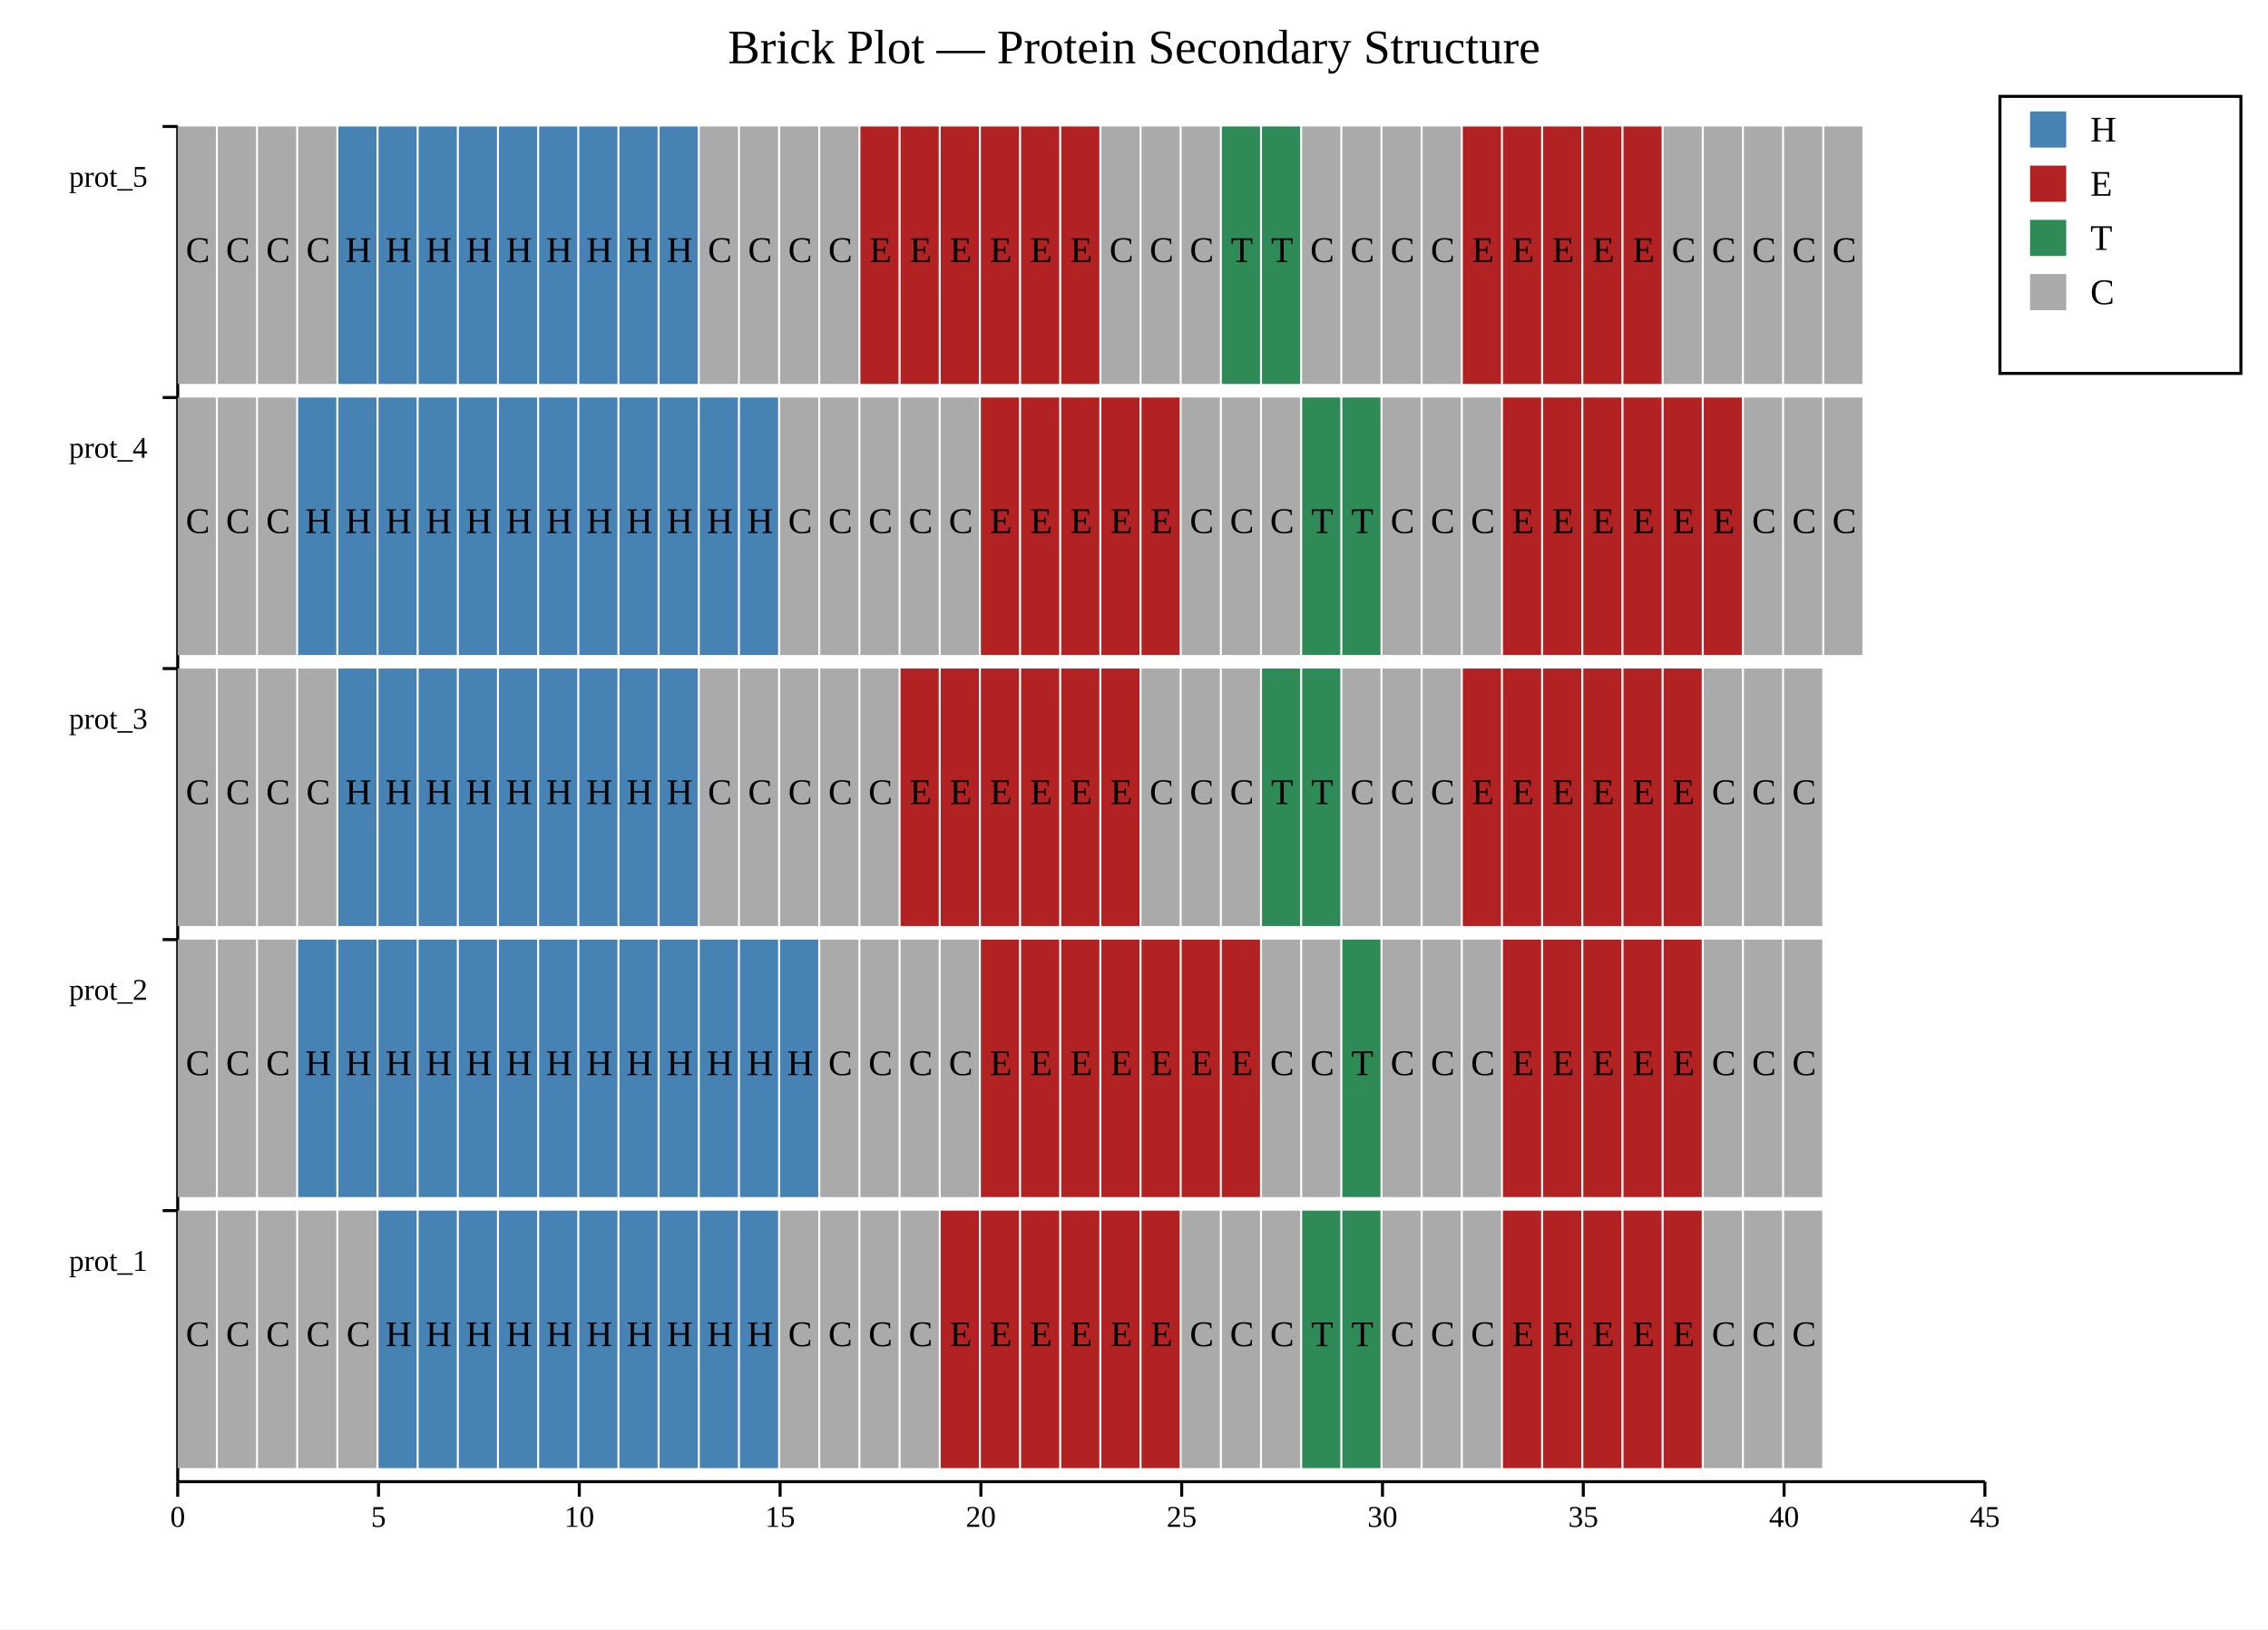
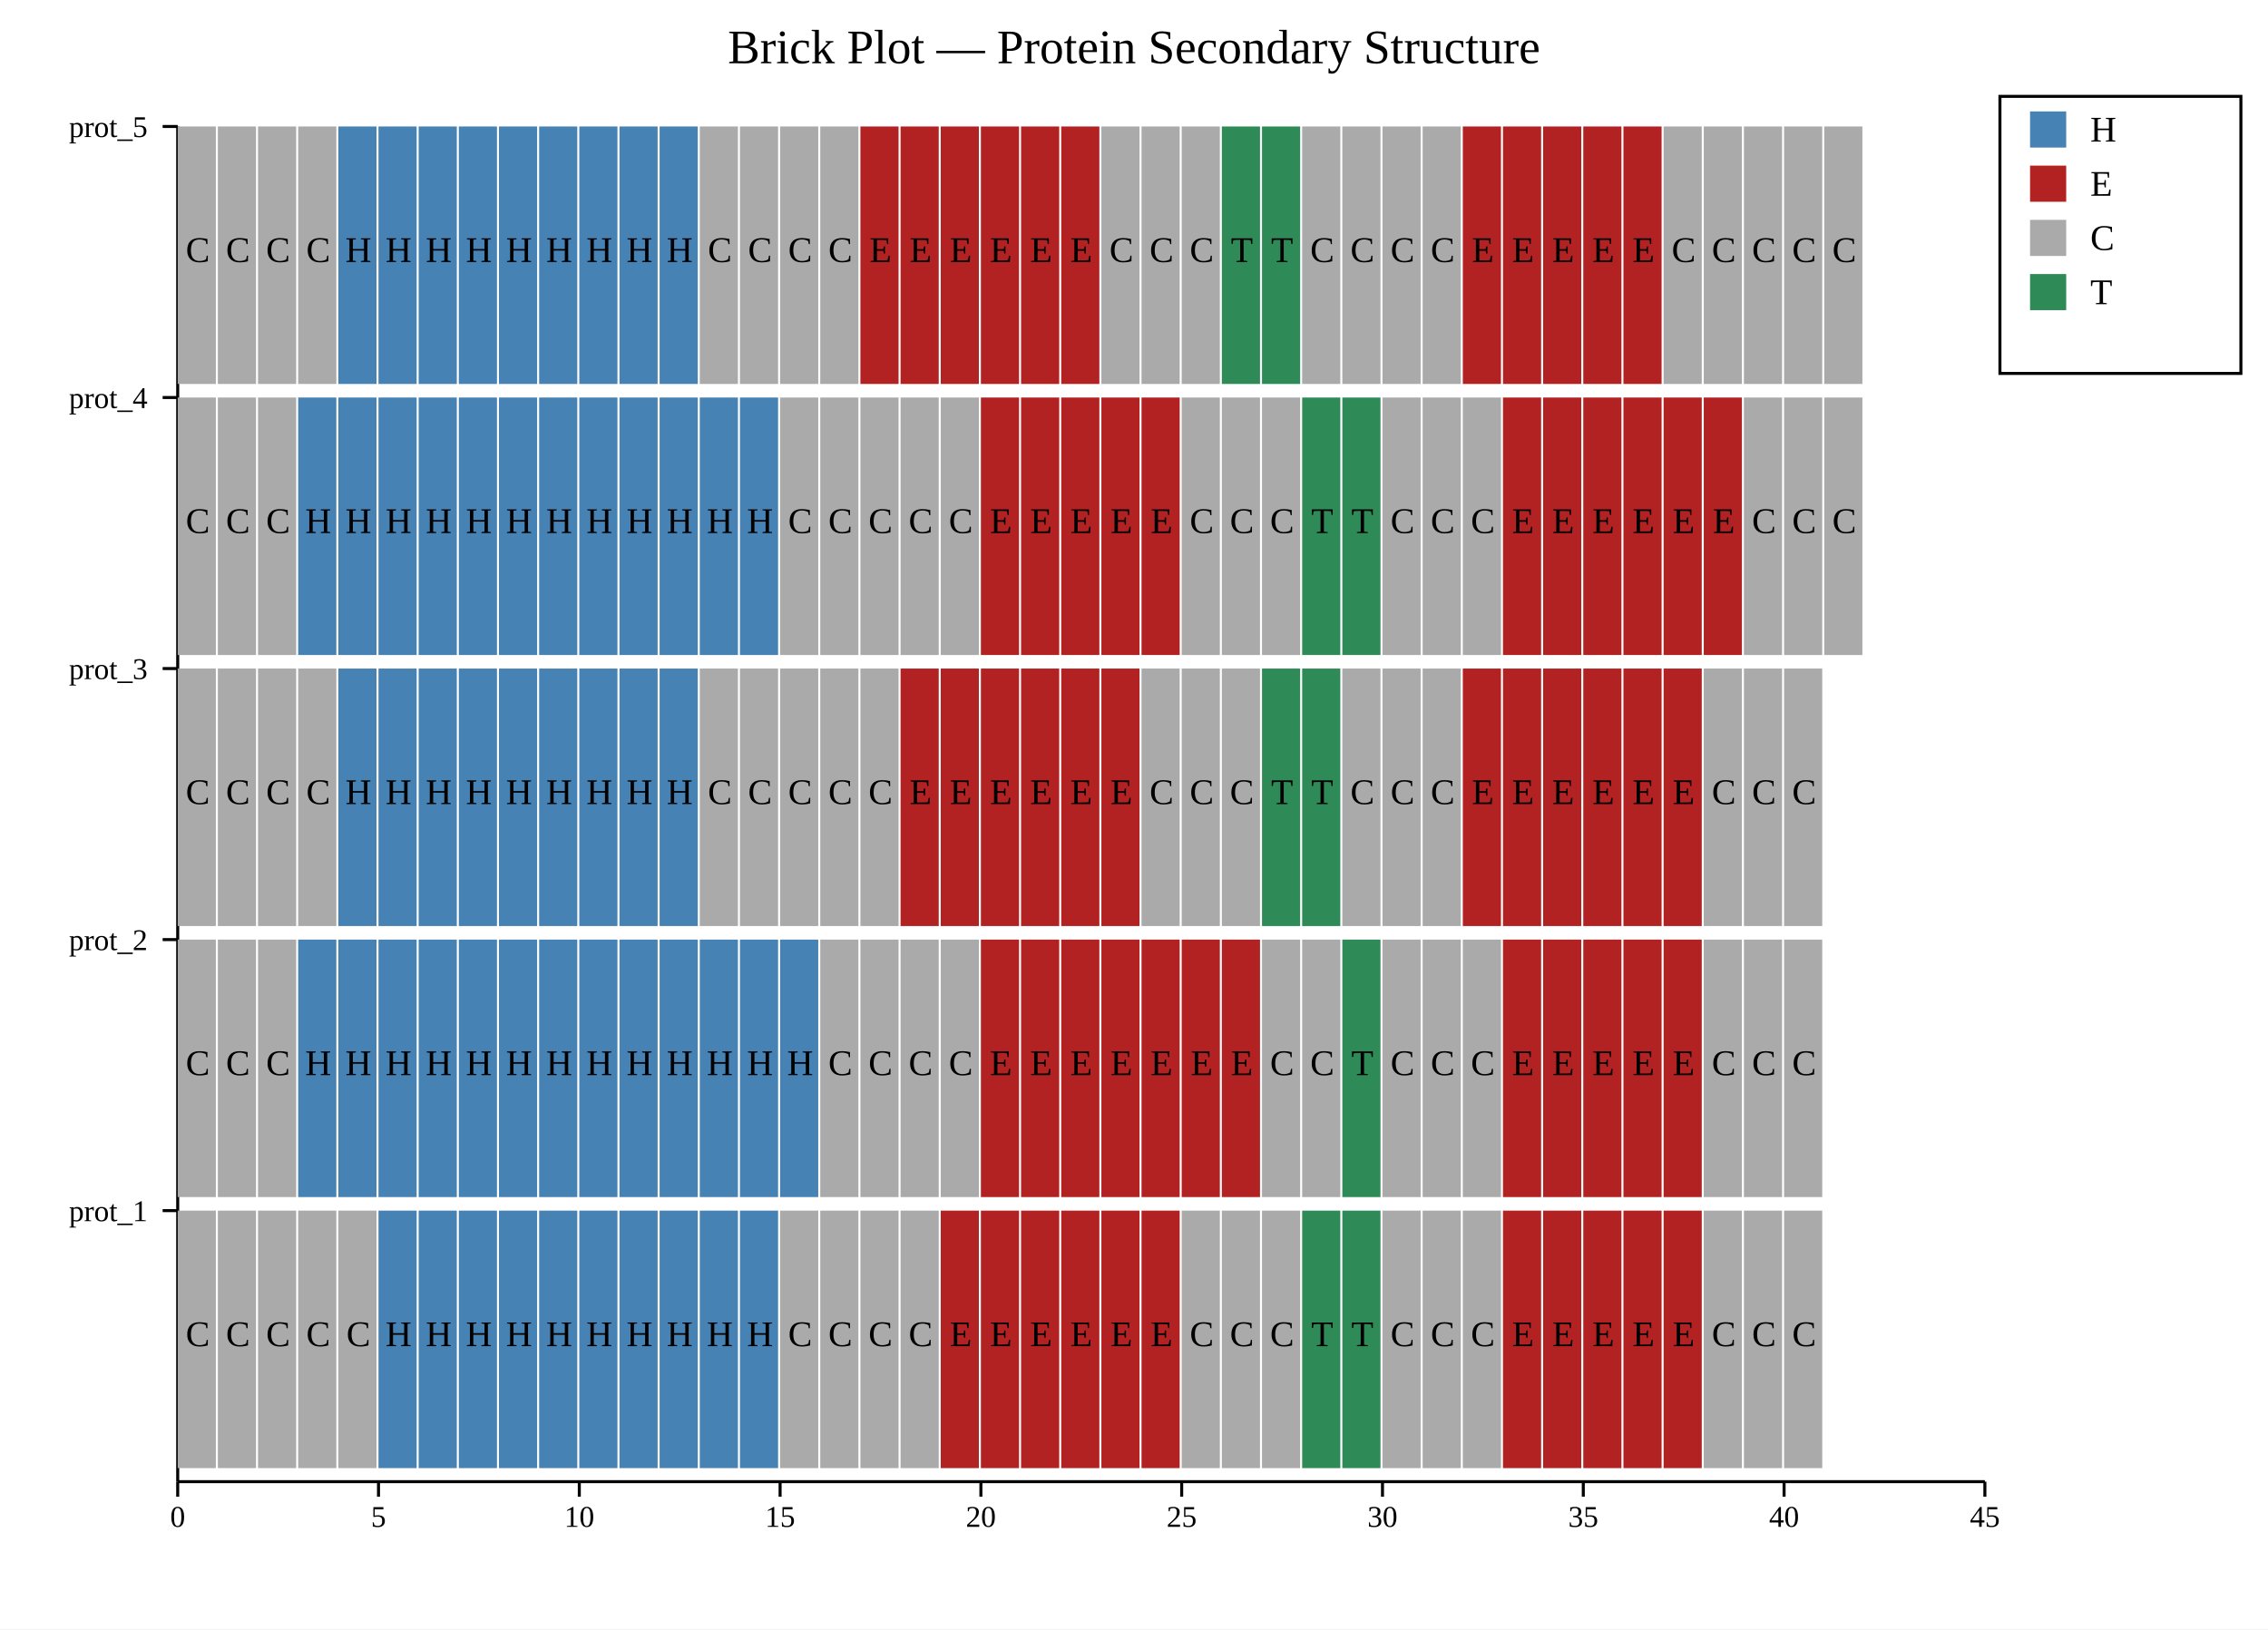
<svg xmlns="http://www.w3.org/2000/svg" width="753" height="541" fill="black">
  <rect width="100%" height="100%" fill="white" />
  <line x1="59" y1="492" x2="659" y2="492" stroke="black" stroke-width="1" />
  <line x1="59" y1="42" x2="59" y2="492" stroke="black" stroke-width="1" />
-   <text x="49" y="422" font-size="10" text-anchor="end">prot_1</text>
+   <text x="49" y="405.5" font-size="10" text-anchor="end">prot_1</text>
  <line x1="54" y1="402" x2="59" y2="402" stroke="black" stroke-width="1" />
-   <text x="49" y="332" font-size="10" text-anchor="end">prot_2</text>
+   <text x="49" y="315.5" font-size="10" text-anchor="end">prot_2</text>
  <line x1="54" y1="312" x2="59" y2="312" stroke="black" stroke-width="1" />
-   <text x="49" y="242" font-size="10" text-anchor="end">prot_3</text>
+   <text x="49" y="225.5" font-size="10" text-anchor="end">prot_3</text>
  <line x1="54" y1="222" x2="59" y2="222" stroke="black" stroke-width="1" />
-   <text x="49" y="152" font-size="10" text-anchor="end">prot_4</text>
+   <text x="49" y="135.5" font-size="10" text-anchor="end">prot_4</text>
  <line x1="54" y1="132" x2="59" y2="132" stroke="black" stroke-width="1" />
-   <text x="49" y="62" font-size="10" text-anchor="end">prot_5</text>
+   <text x="49" y="45.5" font-size="10" text-anchor="end">prot_5</text>
  <line x1="54" y1="42" x2="59" y2="42" stroke="black" stroke-width="1" />
  <line x1="59" y1="492" x2="59" y2="497" stroke="black" stroke-width="1" />
  <text x="59" y="507" font-size="10" text-anchor="middle">0</text>
  <line x1="125.667" y1="492" x2="125.667" y2="497" stroke="black" stroke-width="1" />
  <text x="125.667" y="507" font-size="10" text-anchor="middle">5</text>
  <line x1="192.333" y1="492" x2="192.333" y2="497" stroke="black" stroke-width="1" />
  <text x="192.333" y="507" font-size="10" text-anchor="middle">10</text>
  <line x1="259" y1="492" x2="259" y2="497" stroke="black" stroke-width="1" />
  <text x="259" y="507" font-size="10" text-anchor="middle">15</text>
  <line x1="325.667" y1="492" x2="325.667" y2="497" stroke="black" stroke-width="1" />
  <text x="325.667" y="507" font-size="10" text-anchor="middle">20</text>
  <line x1="392.333" y1="492" x2="392.333" y2="497" stroke="black" stroke-width="1" />
  <text x="392.333" y="507" font-size="10" text-anchor="middle">25</text>
  <line x1="459" y1="492" x2="459" y2="497" stroke="black" stroke-width="1" />
  <text x="459" y="507" font-size="10" text-anchor="middle">30</text>
  <line x1="525.667" y1="492" x2="525.667" y2="497" stroke="black" stroke-width="1" />
  <text x="525.667" y="507" font-size="10" text-anchor="middle">35</text>
  <line x1="592.333" y1="492" x2="592.333" y2="497" stroke="black" stroke-width="1" />
  <text x="592.333" y="507" font-size="10" text-anchor="middle">40</text>
  <line x1="659" y1="492" x2="659" y2="497" stroke="black" stroke-width="1" />
  <text x="659" y="507" font-size="10" text-anchor="middle">45</text>
  <text x="376.5" y="21" font-size="16" text-anchor="middle">Brick Plot — Protein Secondary Structure</text>
  <rect x="59" y="402" width="12.667" height="85.5" fill="#aaaaaa" />
  <rect x="72.333" y="402" width="12.667" height="85.5" fill="#aaaaaa" />
  <rect x="85.667" y="402" width="12.667" height="85.5" fill="#aaaaaa" />
  <rect x="99" y="402" width="12.667" height="85.5" fill="#aaaaaa" />
  <rect x="112.333" y="402" width="12.667" height="85.5" fill="#aaaaaa" />
  <rect x="125.667" y="402" width="12.667" height="85.5" fill="steelblue" />
  <rect x="139" y="402" width="12.667" height="85.5" fill="steelblue" />
  <rect x="152.333" y="402" width="12.667" height="85.5" fill="steelblue" />
  <rect x="165.667" y="402" width="12.667" height="85.5" fill="steelblue" />
  <rect x="179" y="402" width="12.667" height="85.5" fill="steelblue" />
  <rect x="192.333" y="402" width="12.667" height="85.5" fill="steelblue" />
  <rect x="205.667" y="402" width="12.667" height="85.5" fill="steelblue" />
  <rect x="219" y="402" width="12.667" height="85.5" fill="steelblue" />
  <rect x="232.333" y="402" width="12.667" height="85.5" fill="steelblue" />
  <rect x="245.667" y="402" width="12.667" height="85.5" fill="steelblue" />
  <rect x="259" y="402" width="12.667" height="85.5" fill="#aaaaaa" />
  <rect x="272.333" y="402" width="12.667" height="85.5" fill="#aaaaaa" />
  <rect x="285.667" y="402" width="12.667" height="85.5" fill="#aaaaaa" />
  <rect x="299" y="402" width="12.667" height="85.5" fill="#aaaaaa" />
  <rect x="312.333" y="402" width="12.667" height="85.5" fill="firebrick" />
  <rect x="325.667" y="402" width="12.667" height="85.5" fill="firebrick" />
  <rect x="339" y="402" width="12.667" height="85.5" fill="firebrick" />
  <rect x="352.333" y="402" width="12.667" height="85.5" fill="firebrick" />
  <rect x="365.667" y="402" width="12.667" height="85.5" fill="firebrick" />
  <rect x="379" y="402" width="12.667" height="85.5" fill="firebrick" />
  <rect x="392.333" y="402" width="12.667" height="85.5" fill="#aaaaaa" />
  <rect x="405.667" y="402" width="12.667" height="85.5" fill="#aaaaaa" />
  <rect x="419" y="402" width="12.667" height="85.5" fill="#aaaaaa" />
  <rect x="432.333" y="402" width="12.667" height="85.5" fill="seagreen" />
  <rect x="445.667" y="402" width="12.667" height="85.5" fill="seagreen" />
  <rect x="459" y="402" width="12.667" height="85.5" fill="#aaaaaa" />
  <rect x="472.333" y="402" width="12.667" height="85.5" fill="#aaaaaa" />
  <rect x="485.667" y="402" width="12.667" height="85.5" fill="#aaaaaa" />
  <rect x="499" y="402" width="12.667" height="85.5" fill="firebrick" />
  <rect x="512.333" y="402" width="12.667" height="85.5" fill="firebrick" />
  <rect x="525.667" y="402" width="12.667" height="85.5" fill="firebrick" />
  <rect x="539" y="402" width="12.667" height="85.5" fill="firebrick" />
  <rect x="552.333" y="402" width="12.667" height="85.5" fill="firebrick" />
  <rect x="565.667" y="402" width="12.667" height="85.5" fill="#aaaaaa" />
  <rect x="579" y="402" width="12.667" height="85.5" fill="#aaaaaa" />
  <rect x="592.333" y="402" width="12.667" height="85.5" fill="#aaaaaa" />
  <rect x="59" y="312" width="12.667" height="85.5" fill="#aaaaaa" />
  <rect x="72.333" y="312" width="12.667" height="85.5" fill="#aaaaaa" />
  <rect x="85.667" y="312" width="12.667" height="85.5" fill="#aaaaaa" />
  <rect x="99" y="312" width="12.667" height="85.5" fill="steelblue" />
  <rect x="112.333" y="312" width="12.667" height="85.5" fill="steelblue" />
  <rect x="125.667" y="312" width="12.667" height="85.5" fill="steelblue" />
  <rect x="139" y="312" width="12.667" height="85.5" fill="steelblue" />
  <rect x="152.333" y="312" width="12.667" height="85.5" fill="steelblue" />
  <rect x="165.667" y="312" width="12.667" height="85.5" fill="steelblue" />
  <rect x="179" y="312" width="12.667" height="85.5" fill="steelblue" />
  <rect x="192.333" y="312" width="12.667" height="85.5" fill="steelblue" />
  <rect x="205.667" y="312" width="12.667" height="85.5" fill="steelblue" />
  <rect x="219" y="312" width="12.667" height="85.5" fill="steelblue" />
  <rect x="232.333" y="312" width="12.667" height="85.5" fill="steelblue" />
  <rect x="245.667" y="312" width="12.667" height="85.5" fill="steelblue" />
  <rect x="259" y="312" width="12.667" height="85.5" fill="steelblue" />
  <rect x="272.333" y="312" width="12.667" height="85.5" fill="#aaaaaa" />
  <rect x="285.667" y="312" width="12.667" height="85.5" fill="#aaaaaa" />
  <rect x="299" y="312" width="12.667" height="85.5" fill="#aaaaaa" />
  <rect x="312.333" y="312" width="12.667" height="85.5" fill="#aaaaaa" />
  <rect x="325.667" y="312" width="12.667" height="85.5" fill="firebrick" />
  <rect x="339" y="312" width="12.667" height="85.5" fill="firebrick" />
  <rect x="352.333" y="312" width="12.667" height="85.5" fill="firebrick" />
  <rect x="365.667" y="312" width="12.667" height="85.5" fill="firebrick" />
  <rect x="379" y="312" width="12.667" height="85.5" fill="firebrick" />
  <rect x="392.333" y="312" width="12.667" height="85.5" fill="firebrick" />
  <rect x="405.667" y="312" width="12.667" height="85.5" fill="firebrick" />
  <rect x="419" y="312" width="12.667" height="85.5" fill="#aaaaaa" />
  <rect x="432.333" y="312" width="12.667" height="85.5" fill="#aaaaaa" />
  <rect x="445.667" y="312" width="12.667" height="85.5" fill="seagreen" />
  <rect x="459" y="312" width="12.667" height="85.5" fill="#aaaaaa" />
  <rect x="472.333" y="312" width="12.667" height="85.5" fill="#aaaaaa" />
  <rect x="485.667" y="312" width="12.667" height="85.5" fill="#aaaaaa" />
  <rect x="499" y="312" width="12.667" height="85.5" fill="firebrick" />
  <rect x="512.333" y="312" width="12.667" height="85.5" fill="firebrick" />
  <rect x="525.667" y="312" width="12.667" height="85.5" fill="firebrick" />
  <rect x="539" y="312" width="12.667" height="85.5" fill="firebrick" />
  <rect x="552.333" y="312" width="12.667" height="85.5" fill="firebrick" />
  <rect x="565.667" y="312" width="12.667" height="85.5" fill="#aaaaaa" />
  <rect x="579" y="312" width="12.667" height="85.5" fill="#aaaaaa" />
  <rect x="592.333" y="312" width="12.667" height="85.5" fill="#aaaaaa" />
  <rect x="59" y="222" width="12.667" height="85.5" fill="#aaaaaa" />
  <rect x="72.333" y="222" width="12.667" height="85.5" fill="#aaaaaa" />
  <rect x="85.667" y="222" width="12.667" height="85.5" fill="#aaaaaa" />
  <rect x="99" y="222" width="12.667" height="85.5" fill="#aaaaaa" />
  <rect x="112.333" y="222" width="12.667" height="85.5" fill="steelblue" />
  <rect x="125.667" y="222" width="12.667" height="85.5" fill="steelblue" />
  <rect x="139" y="222" width="12.667" height="85.5" fill="steelblue" />
  <rect x="152.333" y="222" width="12.667" height="85.5" fill="steelblue" />
  <rect x="165.667" y="222" width="12.667" height="85.5" fill="steelblue" />
  <rect x="179" y="222" width="12.667" height="85.5" fill="steelblue" />
  <rect x="192.333" y="222" width="12.667" height="85.5" fill="steelblue" />
  <rect x="205.667" y="222" width="12.667" height="85.5" fill="steelblue" />
  <rect x="219" y="222" width="12.667" height="85.5" fill="steelblue" />
  <rect x="232.333" y="222" width="12.667" height="85.5" fill="#aaaaaa" />
  <rect x="245.667" y="222" width="12.667" height="85.5" fill="#aaaaaa" />
  <rect x="259" y="222" width="12.667" height="85.5" fill="#aaaaaa" />
  <rect x="272.333" y="222" width="12.667" height="85.5" fill="#aaaaaa" />
  <rect x="285.667" y="222" width="12.667" height="85.5" fill="#aaaaaa" />
  <rect x="299" y="222" width="12.667" height="85.5" fill="firebrick" />
  <rect x="312.333" y="222" width="12.667" height="85.5" fill="firebrick" />
  <rect x="325.667" y="222" width="12.667" height="85.5" fill="firebrick" />
  <rect x="339" y="222" width="12.667" height="85.5" fill="firebrick" />
  <rect x="352.333" y="222" width="12.667" height="85.5" fill="firebrick" />
  <rect x="365.667" y="222" width="12.667" height="85.5" fill="firebrick" />
  <rect x="379" y="222" width="12.667" height="85.5" fill="#aaaaaa" />
  <rect x="392.333" y="222" width="12.667" height="85.5" fill="#aaaaaa" />
  <rect x="405.667" y="222" width="12.667" height="85.5" fill="#aaaaaa" />
  <rect x="419" y="222" width="12.667" height="85.5" fill="seagreen" />
  <rect x="432.333" y="222" width="12.667" height="85.5" fill="seagreen" />
  <rect x="445.667" y="222" width="12.667" height="85.5" fill="#aaaaaa" />
  <rect x="459" y="222" width="12.667" height="85.5" fill="#aaaaaa" />
  <rect x="472.333" y="222" width="12.667" height="85.5" fill="#aaaaaa" />
  <rect x="485.667" y="222" width="12.667" height="85.5" fill="firebrick" />
  <rect x="499" y="222" width="12.667" height="85.5" fill="firebrick" />
  <rect x="512.333" y="222" width="12.667" height="85.5" fill="firebrick" />
  <rect x="525.667" y="222" width="12.667" height="85.5" fill="firebrick" />
  <rect x="539" y="222" width="12.667" height="85.5" fill="firebrick" />
  <rect x="552.333" y="222" width="12.667" height="85.5" fill="firebrick" />
  <rect x="565.667" y="222" width="12.667" height="85.5" fill="#aaaaaa" />
  <rect x="579" y="222" width="12.667" height="85.5" fill="#aaaaaa" />
  <rect x="592.333" y="222" width="12.667" height="85.5" fill="#aaaaaa" />
  <rect x="59" y="132" width="12.667" height="85.5" fill="#aaaaaa" />
  <rect x="72.333" y="132" width="12.667" height="85.5" fill="#aaaaaa" />
  <rect x="85.667" y="132" width="12.667" height="85.5" fill="#aaaaaa" />
  <rect x="99" y="132" width="12.667" height="85.5" fill="steelblue" />
  <rect x="112.333" y="132" width="12.667" height="85.5" fill="steelblue" />
  <rect x="125.667" y="132" width="12.667" height="85.5" fill="steelblue" />
  <rect x="139" y="132" width="12.667" height="85.5" fill="steelblue" />
  <rect x="152.333" y="132" width="12.667" height="85.5" fill="steelblue" />
  <rect x="165.667" y="132" width="12.667" height="85.5" fill="steelblue" />
  <rect x="179" y="132" width="12.667" height="85.5" fill="steelblue" />
  <rect x="192.333" y="132" width="12.667" height="85.5" fill="steelblue" />
  <rect x="205.667" y="132" width="12.667" height="85.5" fill="steelblue" />
  <rect x="219" y="132" width="12.667" height="85.5" fill="steelblue" />
  <rect x="232.333" y="132" width="12.667" height="85.5" fill="steelblue" />
  <rect x="245.667" y="132" width="12.667" height="85.5" fill="steelblue" />
  <rect x="259" y="132" width="12.667" height="85.5" fill="#aaaaaa" />
  <rect x="272.333" y="132" width="12.667" height="85.5" fill="#aaaaaa" />
  <rect x="285.667" y="132" width="12.667" height="85.5" fill="#aaaaaa" />
  <rect x="299" y="132" width="12.667" height="85.5" fill="#aaaaaa" />
  <rect x="312.333" y="132" width="12.667" height="85.5" fill="#aaaaaa" />
  <rect x="325.667" y="132" width="12.667" height="85.5" fill="firebrick" />
  <rect x="339" y="132" width="12.667" height="85.5" fill="firebrick" />
  <rect x="352.333" y="132" width="12.667" height="85.5" fill="firebrick" />
  <rect x="365.667" y="132" width="12.667" height="85.5" fill="firebrick" />
  <rect x="379" y="132" width="12.667" height="85.5" fill="firebrick" />
  <rect x="392.333" y="132" width="12.667" height="85.5" fill="#aaaaaa" />
  <rect x="405.667" y="132" width="12.667" height="85.5" fill="#aaaaaa" />
  <rect x="419" y="132" width="12.667" height="85.5" fill="#aaaaaa" />
  <rect x="432.333" y="132" width="12.667" height="85.5" fill="seagreen" />
  <rect x="445.667" y="132" width="12.667" height="85.5" fill="seagreen" />
  <rect x="459" y="132" width="12.667" height="85.5" fill="#aaaaaa" />
  <rect x="472.333" y="132" width="12.667" height="85.5" fill="#aaaaaa" />
  <rect x="485.667" y="132" width="12.667" height="85.5" fill="#aaaaaa" />
  <rect x="499" y="132" width="12.667" height="85.5" fill="firebrick" />
  <rect x="512.333" y="132" width="12.667" height="85.5" fill="firebrick" />
  <rect x="525.667" y="132" width="12.667" height="85.5" fill="firebrick" />
  <rect x="539" y="132" width="12.667" height="85.5" fill="firebrick" />
  <rect x="552.333" y="132" width="12.667" height="85.5" fill="firebrick" />
  <rect x="565.667" y="132" width="12.667" height="85.5" fill="firebrick" />
  <rect x="579" y="132" width="12.667" height="85.5" fill="#aaaaaa" />
  <rect x="592.333" y="132" width="12.667" height="85.5" fill="#aaaaaa" />
  <rect x="605.667" y="132" width="12.667" height="85.5" fill="#aaaaaa" />
  <rect x="59" y="42" width="12.667" height="85.5" fill="#aaaaaa" />
  <rect x="72.333" y="42" width="12.667" height="85.5" fill="#aaaaaa" />
  <rect x="85.667" y="42" width="12.667" height="85.5" fill="#aaaaaa" />
  <rect x="99" y="42" width="12.667" height="85.5" fill="#aaaaaa" />
  <rect x="112.333" y="42" width="12.667" height="85.5" fill="steelblue" />
  <rect x="125.667" y="42" width="12.667" height="85.5" fill="steelblue" />
  <rect x="139" y="42" width="12.667" height="85.5" fill="steelblue" />
  <rect x="152.333" y="42" width="12.667" height="85.5" fill="steelblue" />
  <rect x="165.667" y="42" width="12.667" height="85.5" fill="steelblue" />
  <rect x="179" y="42" width="12.667" height="85.5" fill="steelblue" />
  <rect x="192.333" y="42" width="12.667" height="85.5" fill="steelblue" />
  <rect x="205.667" y="42" width="12.667" height="85.5" fill="steelblue" />
  <rect x="219" y="42" width="12.667" height="85.5" fill="steelblue" />
  <rect x="232.333" y="42" width="12.667" height="85.5" fill="#aaaaaa" />
  <rect x="245.667" y="42" width="12.667" height="85.5" fill="#aaaaaa" />
  <rect x="259" y="42" width="12.667" height="85.5" fill="#aaaaaa" />
  <rect x="272.333" y="42" width="12.667" height="85.5" fill="#aaaaaa" />
  <rect x="285.667" y="42" width="12.667" height="85.5" fill="firebrick" />
  <rect x="299" y="42" width="12.667" height="85.5" fill="firebrick" />
  <rect x="312.333" y="42" width="12.667" height="85.5" fill="firebrick" />
  <rect x="325.667" y="42" width="12.667" height="85.5" fill="firebrick" />
  <rect x="339" y="42" width="12.667" height="85.5" fill="firebrick" />
  <rect x="352.333" y="42" width="12.667" height="85.5" fill="firebrick" />
  <rect x="365.667" y="42" width="12.667" height="85.5" fill="#aaaaaa" />
  <rect x="379" y="42" width="12.667" height="85.5" fill="#aaaaaa" />
  <rect x="392.333" y="42" width="12.667" height="85.5" fill="#aaaaaa" />
  <rect x="405.667" y="42" width="12.667" height="85.5" fill="seagreen" />
  <rect x="419" y="42" width="12.667" height="85.5" fill="seagreen" />
  <rect x="432.333" y="42" width="12.667" height="85.5" fill="#aaaaaa" />
  <rect x="445.667" y="42" width="12.667" height="85.5" fill="#aaaaaa" />
  <rect x="459" y="42" width="12.667" height="85.5" fill="#aaaaaa" />
  <rect x="472.333" y="42" width="12.667" height="85.5" fill="#aaaaaa" />
  <rect x="485.667" y="42" width="12.667" height="85.5" fill="firebrick" />
  <rect x="499" y="42" width="12.667" height="85.5" fill="firebrick" />
  <rect x="512.333" y="42" width="12.667" height="85.5" fill="firebrick" />
  <rect x="525.667" y="42" width="12.667" height="85.5" fill="firebrick" />
  <rect x="539" y="42" width="12.667" height="85.5" fill="firebrick" />
  <rect x="552.333" y="42" width="12.667" height="85.5" fill="#aaaaaa" />
  <rect x="565.667" y="42" width="12.667" height="85.5" fill="#aaaaaa" />
  <rect x="579" y="42" width="12.667" height="85.5" fill="#aaaaaa" />
  <rect x="592.333" y="42" width="12.667" height="85.5" fill="#aaaaaa" />
  <rect x="605.667" y="42" width="12.667" height="85.5" fill="#aaaaaa" />
  <text x="65.667" y="447" font-size="12" text-anchor="middle">C</text>
  <text x="79" y="447" font-size="12" text-anchor="middle">C</text>
  <text x="92.333" y="447" font-size="12" text-anchor="middle">C</text>
  <text x="105.667" y="447" font-size="12" text-anchor="middle">C</text>
  <text x="119" y="447" font-size="12" text-anchor="middle">C</text>
  <text x="132.333" y="447" font-size="12" text-anchor="middle">H</text>
  <text x="145.667" y="447" font-size="12" text-anchor="middle">H</text>
  <text x="159" y="447" font-size="12" text-anchor="middle">H</text>
  <text x="172.333" y="447" font-size="12" text-anchor="middle">H</text>
  <text x="185.667" y="447" font-size="12" text-anchor="middle">H</text>
  <text x="199" y="447" font-size="12" text-anchor="middle">H</text>
  <text x="212.333" y="447" font-size="12" text-anchor="middle">H</text>
  <text x="225.667" y="447" font-size="12" text-anchor="middle">H</text>
  <text x="239" y="447" font-size="12" text-anchor="middle">H</text>
  <text x="252.333" y="447" font-size="12" text-anchor="middle">H</text>
  <text x="265.667" y="447" font-size="12" text-anchor="middle">C</text>
  <text x="279" y="447" font-size="12" text-anchor="middle">C</text>
  <text x="292.333" y="447" font-size="12" text-anchor="middle">C</text>
  <text x="305.667" y="447" font-size="12" text-anchor="middle">C</text>
  <text x="319" y="447" font-size="12" text-anchor="middle">E</text>
  <text x="332.333" y="447" font-size="12" text-anchor="middle">E</text>
  <text x="345.667" y="447" font-size="12" text-anchor="middle">E</text>
  <text x="359" y="447" font-size="12" text-anchor="middle">E</text>
  <text x="372.333" y="447" font-size="12" text-anchor="middle">E</text>
  <text x="385.667" y="447" font-size="12" text-anchor="middle">E</text>
  <text x="399" y="447" font-size="12" text-anchor="middle">C</text>
  <text x="412.333" y="447" font-size="12" text-anchor="middle">C</text>
  <text x="425.667" y="447" font-size="12" text-anchor="middle">C</text>
  <text x="439" y="447" font-size="12" text-anchor="middle">T</text>
  <text x="452.333" y="447" font-size="12" text-anchor="middle">T</text>
  <text x="465.667" y="447" font-size="12" text-anchor="middle">C</text>
  <text x="479" y="447" font-size="12" text-anchor="middle">C</text>
  <text x="492.333" y="447" font-size="12" text-anchor="middle">C</text>
  <text x="505.667" y="447" font-size="12" text-anchor="middle">E</text>
  <text x="519" y="447" font-size="12" text-anchor="middle">E</text>
  <text x="532.333" y="447" font-size="12" text-anchor="middle">E</text>
  <text x="545.667" y="447" font-size="12" text-anchor="middle">E</text>
  <text x="559" y="447" font-size="12" text-anchor="middle">E</text>
  <text x="572.333" y="447" font-size="12" text-anchor="middle">C</text>
  <text x="585.667" y="447" font-size="12" text-anchor="middle">C</text>
  <text x="599" y="447" font-size="12" text-anchor="middle">C</text>
  <text x="65.667" y="357" font-size="12" text-anchor="middle">C</text>
  <text x="79" y="357" font-size="12" text-anchor="middle">C</text>
  <text x="92.333" y="357" font-size="12" text-anchor="middle">C</text>
  <text x="105.667" y="357" font-size="12" text-anchor="middle">H</text>
  <text x="119" y="357" font-size="12" text-anchor="middle">H</text>
  <text x="132.333" y="357" font-size="12" text-anchor="middle">H</text>
  <text x="145.667" y="357" font-size="12" text-anchor="middle">H</text>
  <text x="159" y="357" font-size="12" text-anchor="middle">H</text>
  <text x="172.333" y="357" font-size="12" text-anchor="middle">H</text>
  <text x="185.667" y="357" font-size="12" text-anchor="middle">H</text>
  <text x="199" y="357" font-size="12" text-anchor="middle">H</text>
  <text x="212.333" y="357" font-size="12" text-anchor="middle">H</text>
  <text x="225.667" y="357" font-size="12" text-anchor="middle">H</text>
  <text x="239" y="357" font-size="12" text-anchor="middle">H</text>
  <text x="252.333" y="357" font-size="12" text-anchor="middle">H</text>
  <text x="265.667" y="357" font-size="12" text-anchor="middle">H</text>
  <text x="279" y="357" font-size="12" text-anchor="middle">C</text>
  <text x="292.333" y="357" font-size="12" text-anchor="middle">C</text>
  <text x="305.667" y="357" font-size="12" text-anchor="middle">C</text>
  <text x="319" y="357" font-size="12" text-anchor="middle">C</text>
  <text x="332.333" y="357" font-size="12" text-anchor="middle">E</text>
  <text x="345.667" y="357" font-size="12" text-anchor="middle">E</text>
  <text x="359" y="357" font-size="12" text-anchor="middle">E</text>
  <text x="372.333" y="357" font-size="12" text-anchor="middle">E</text>
  <text x="385.667" y="357" font-size="12" text-anchor="middle">E</text>
  <text x="399" y="357" font-size="12" text-anchor="middle">E</text>
  <text x="412.333" y="357" font-size="12" text-anchor="middle">E</text>
  <text x="425.667" y="357" font-size="12" text-anchor="middle">C</text>
  <text x="439" y="357" font-size="12" text-anchor="middle">C</text>
  <text x="452.333" y="357" font-size="12" text-anchor="middle">T</text>
  <text x="465.667" y="357" font-size="12" text-anchor="middle">C</text>
  <text x="479" y="357" font-size="12" text-anchor="middle">C</text>
  <text x="492.333" y="357" font-size="12" text-anchor="middle">C</text>
  <text x="505.667" y="357" font-size="12" text-anchor="middle">E</text>
  <text x="519" y="357" font-size="12" text-anchor="middle">E</text>
  <text x="532.333" y="357" font-size="12" text-anchor="middle">E</text>
  <text x="545.667" y="357" font-size="12" text-anchor="middle">E</text>
  <text x="559" y="357" font-size="12" text-anchor="middle">E</text>
  <text x="572.333" y="357" font-size="12" text-anchor="middle">C</text>
  <text x="585.667" y="357" font-size="12" text-anchor="middle">C</text>
  <text x="599" y="357" font-size="12" text-anchor="middle">C</text>
  <text x="65.667" y="267" font-size="12" text-anchor="middle">C</text>
  <text x="79" y="267" font-size="12" text-anchor="middle">C</text>
  <text x="92.333" y="267" font-size="12" text-anchor="middle">C</text>
  <text x="105.667" y="267" font-size="12" text-anchor="middle">C</text>
  <text x="119" y="267" font-size="12" text-anchor="middle">H</text>
  <text x="132.333" y="267" font-size="12" text-anchor="middle">H</text>
  <text x="145.667" y="267" font-size="12" text-anchor="middle">H</text>
  <text x="159" y="267" font-size="12" text-anchor="middle">H</text>
  <text x="172.333" y="267" font-size="12" text-anchor="middle">H</text>
  <text x="185.667" y="267" font-size="12" text-anchor="middle">H</text>
  <text x="199" y="267" font-size="12" text-anchor="middle">H</text>
  <text x="212.333" y="267" font-size="12" text-anchor="middle">H</text>
  <text x="225.667" y="267" font-size="12" text-anchor="middle">H</text>
  <text x="239" y="267" font-size="12" text-anchor="middle">C</text>
  <text x="252.333" y="267" font-size="12" text-anchor="middle">C</text>
  <text x="265.667" y="267" font-size="12" text-anchor="middle">C</text>
  <text x="279" y="267" font-size="12" text-anchor="middle">C</text>
  <text x="292.333" y="267" font-size="12" text-anchor="middle">C</text>
  <text x="305.667" y="267" font-size="12" text-anchor="middle">E</text>
  <text x="319" y="267" font-size="12" text-anchor="middle">E</text>
  <text x="332.333" y="267" font-size="12" text-anchor="middle">E</text>
  <text x="345.667" y="267" font-size="12" text-anchor="middle">E</text>
  <text x="359" y="267" font-size="12" text-anchor="middle">E</text>
  <text x="372.333" y="267" font-size="12" text-anchor="middle">E</text>
  <text x="385.667" y="267" font-size="12" text-anchor="middle">C</text>
  <text x="399" y="267" font-size="12" text-anchor="middle">C</text>
  <text x="412.333" y="267" font-size="12" text-anchor="middle">C</text>
  <text x="425.667" y="267" font-size="12" text-anchor="middle">T</text>
  <text x="439" y="267" font-size="12" text-anchor="middle">T</text>
  <text x="452.333" y="267" font-size="12" text-anchor="middle">C</text>
  <text x="465.667" y="267" font-size="12" text-anchor="middle">C</text>
  <text x="479" y="267" font-size="12" text-anchor="middle">C</text>
  <text x="492.333" y="267" font-size="12" text-anchor="middle">E</text>
  <text x="505.667" y="267" font-size="12" text-anchor="middle">E</text>
  <text x="519" y="267" font-size="12" text-anchor="middle">E</text>
  <text x="532.333" y="267" font-size="12" text-anchor="middle">E</text>
  <text x="545.667" y="267" font-size="12" text-anchor="middle">E</text>
  <text x="559" y="267" font-size="12" text-anchor="middle">E</text>
  <text x="572.333" y="267" font-size="12" text-anchor="middle">C</text>
  <text x="585.667" y="267" font-size="12" text-anchor="middle">C</text>
  <text x="599" y="267" font-size="12" text-anchor="middle">C</text>
  <text x="65.667" y="177" font-size="12" text-anchor="middle">C</text>
  <text x="79" y="177" font-size="12" text-anchor="middle">C</text>
  <text x="92.333" y="177" font-size="12" text-anchor="middle">C</text>
  <text x="105.667" y="177" font-size="12" text-anchor="middle">H</text>
  <text x="119" y="177" font-size="12" text-anchor="middle">H</text>
  <text x="132.333" y="177" font-size="12" text-anchor="middle">H</text>
  <text x="145.667" y="177" font-size="12" text-anchor="middle">H</text>
  <text x="159" y="177" font-size="12" text-anchor="middle">H</text>
  <text x="172.333" y="177" font-size="12" text-anchor="middle">H</text>
  <text x="185.667" y="177" font-size="12" text-anchor="middle">H</text>
  <text x="199" y="177" font-size="12" text-anchor="middle">H</text>
  <text x="212.333" y="177" font-size="12" text-anchor="middle">H</text>
  <text x="225.667" y="177" font-size="12" text-anchor="middle">H</text>
  <text x="239" y="177" font-size="12" text-anchor="middle">H</text>
  <text x="252.333" y="177" font-size="12" text-anchor="middle">H</text>
  <text x="265.667" y="177" font-size="12" text-anchor="middle">C</text>
  <text x="279" y="177" font-size="12" text-anchor="middle">C</text>
  <text x="292.333" y="177" font-size="12" text-anchor="middle">C</text>
  <text x="305.667" y="177" font-size="12" text-anchor="middle">C</text>
  <text x="319" y="177" font-size="12" text-anchor="middle">C</text>
  <text x="332.333" y="177" font-size="12" text-anchor="middle">E</text>
  <text x="345.667" y="177" font-size="12" text-anchor="middle">E</text>
  <text x="359" y="177" font-size="12" text-anchor="middle">E</text>
  <text x="372.333" y="177" font-size="12" text-anchor="middle">E</text>
  <text x="385.667" y="177" font-size="12" text-anchor="middle">E</text>
  <text x="399" y="177" font-size="12" text-anchor="middle">C</text>
  <text x="412.333" y="177" font-size="12" text-anchor="middle">C</text>
  <text x="425.667" y="177" font-size="12" text-anchor="middle">C</text>
  <text x="439" y="177" font-size="12" text-anchor="middle">T</text>
  <text x="452.333" y="177" font-size="12" text-anchor="middle">T</text>
  <text x="465.667" y="177" font-size="12" text-anchor="middle">C</text>
  <text x="479" y="177" font-size="12" text-anchor="middle">C</text>
  <text x="492.333" y="177" font-size="12" text-anchor="middle">C</text>
  <text x="505.667" y="177" font-size="12" text-anchor="middle">E</text>
  <text x="519" y="177" font-size="12" text-anchor="middle">E</text>
  <text x="532.333" y="177" font-size="12" text-anchor="middle">E</text>
  <text x="545.667" y="177" font-size="12" text-anchor="middle">E</text>
  <text x="559" y="177" font-size="12" text-anchor="middle">E</text>
  <text x="572.333" y="177" font-size="12" text-anchor="middle">E</text>
  <text x="585.667" y="177" font-size="12" text-anchor="middle">C</text>
  <text x="599" y="177" font-size="12" text-anchor="middle">C</text>
  <text x="612.333" y="177" font-size="12" text-anchor="middle">C</text>
  <text x="65.667" y="87" font-size="12" text-anchor="middle">C</text>
  <text x="79" y="87" font-size="12" text-anchor="middle">C</text>
  <text x="92.333" y="87" font-size="12" text-anchor="middle">C</text>
  <text x="105.667" y="87" font-size="12" text-anchor="middle">C</text>
  <text x="119" y="87" font-size="12" text-anchor="middle">H</text>
  <text x="132.333" y="87" font-size="12" text-anchor="middle">H</text>
  <text x="145.667" y="87" font-size="12" text-anchor="middle">H</text>
  <text x="159" y="87" font-size="12" text-anchor="middle">H</text>
  <text x="172.333" y="87" font-size="12" text-anchor="middle">H</text>
  <text x="185.667" y="87" font-size="12" text-anchor="middle">H</text>
  <text x="199" y="87" font-size="12" text-anchor="middle">H</text>
  <text x="212.333" y="87" font-size="12" text-anchor="middle">H</text>
  <text x="225.667" y="87" font-size="12" text-anchor="middle">H</text>
  <text x="239" y="87" font-size="12" text-anchor="middle">C</text>
  <text x="252.333" y="87" font-size="12" text-anchor="middle">C</text>
  <text x="265.667" y="87" font-size="12" text-anchor="middle">C</text>
  <text x="279" y="87" font-size="12" text-anchor="middle">C</text>
  <text x="292.333" y="87" font-size="12" text-anchor="middle">E</text>
  <text x="305.667" y="87" font-size="12" text-anchor="middle">E</text>
  <text x="319" y="87" font-size="12" text-anchor="middle">E</text>
  <text x="332.333" y="87" font-size="12" text-anchor="middle">E</text>
  <text x="345.667" y="87" font-size="12" text-anchor="middle">E</text>
  <text x="359" y="87" font-size="12" text-anchor="middle">E</text>
  <text x="372.333" y="87" font-size="12" text-anchor="middle">C</text>
  <text x="385.667" y="87" font-size="12" text-anchor="middle">C</text>
  <text x="399" y="87" font-size="12" text-anchor="middle">C</text>
  <text x="412.333" y="87" font-size="12" text-anchor="middle">T</text>
  <text x="425.667" y="87" font-size="12" text-anchor="middle">T</text>
  <text x="439" y="87" font-size="12" text-anchor="middle">C</text>
  <text x="452.333" y="87" font-size="12" text-anchor="middle">C</text>
  <text x="465.667" y="87" font-size="12" text-anchor="middle">C</text>
  <text x="479" y="87" font-size="12" text-anchor="middle">C</text>
  <text x="492.333" y="87" font-size="12" text-anchor="middle">E</text>
  <text x="505.667" y="87" font-size="12" text-anchor="middle">E</text>
  <text x="519" y="87" font-size="12" text-anchor="middle">E</text>
  <text x="532.333" y="87" font-size="12" text-anchor="middle">E</text>
  <text x="545.667" y="87" font-size="12" text-anchor="middle">E</text>
  <text x="559" y="87" font-size="12" text-anchor="middle">C</text>
  <text x="572.333" y="87" font-size="12" text-anchor="middle">C</text>
  <text x="585.667" y="87" font-size="12" text-anchor="middle">C</text>
  <text x="599" y="87" font-size="12" text-anchor="middle">C</text>
  <text x="612.333" y="87" font-size="12" text-anchor="middle">C</text>
  <rect x="664" y="32" width="80" height="92" fill="white" />
  <rect x="664" y="32" width="80" height="92" fill="none" stroke="black" stroke-width="1" />
  <text x="694" y="47" font-size="12" text-anchor="start">H</text>
  <rect x="674" y="37" width="12" height="12" fill="steelblue" />
  <text x="694" y="65" font-size="12" text-anchor="start">E</text>
  <rect x="674" y="55" width="12" height="12" fill="firebrick" />
-   <text x="694" y="83" font-size="12" text-anchor="start">T</text>
-   <rect x="674" y="73" width="12" height="12" fill="seagreen" />
-   <text x="694" y="101" font-size="12" text-anchor="start">C</text>
-   <rect x="674" y="91" width="12" height="12" fill="#aaaaaa" />
+   <text x="694" y="83" font-size="12" text-anchor="start">C</text>
+   <rect x="674" y="73" width="12" height="12" fill="#aaaaaa" />
+   <text x="694" y="101" font-size="12" text-anchor="start">T</text>
+   <rect x="674" y="91" width="12" height="12" fill="seagreen" />
</svg>
